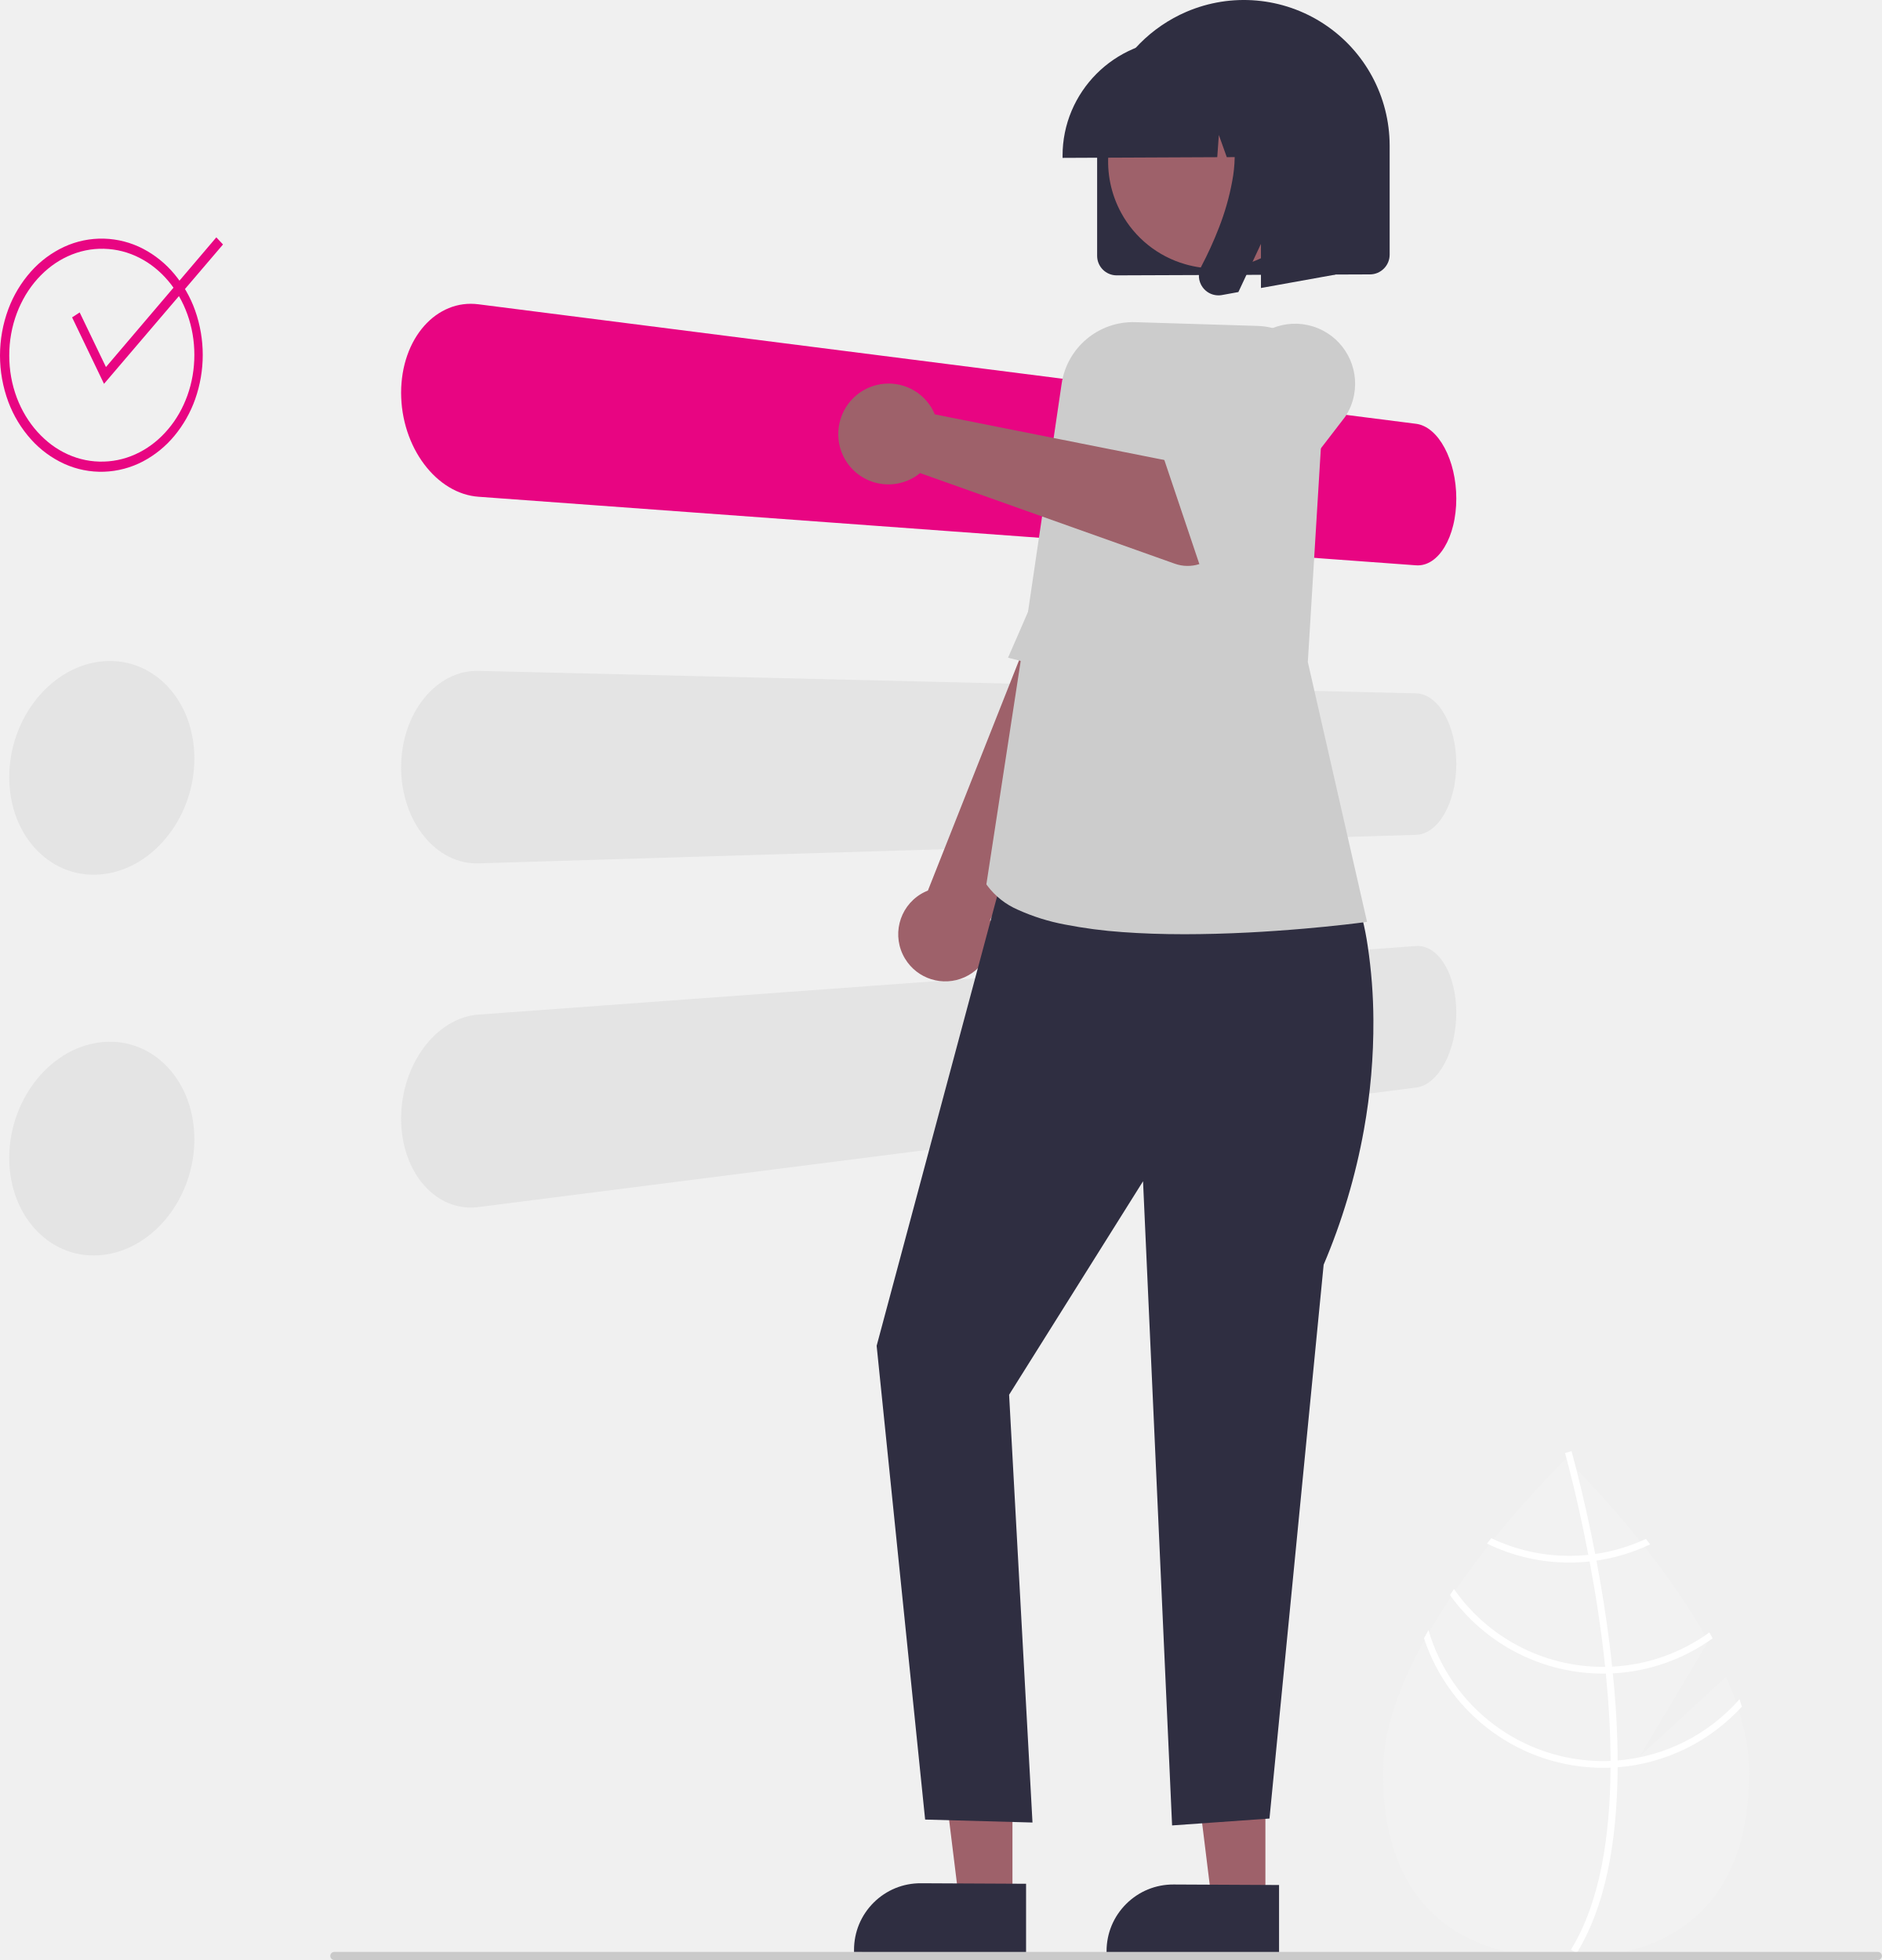
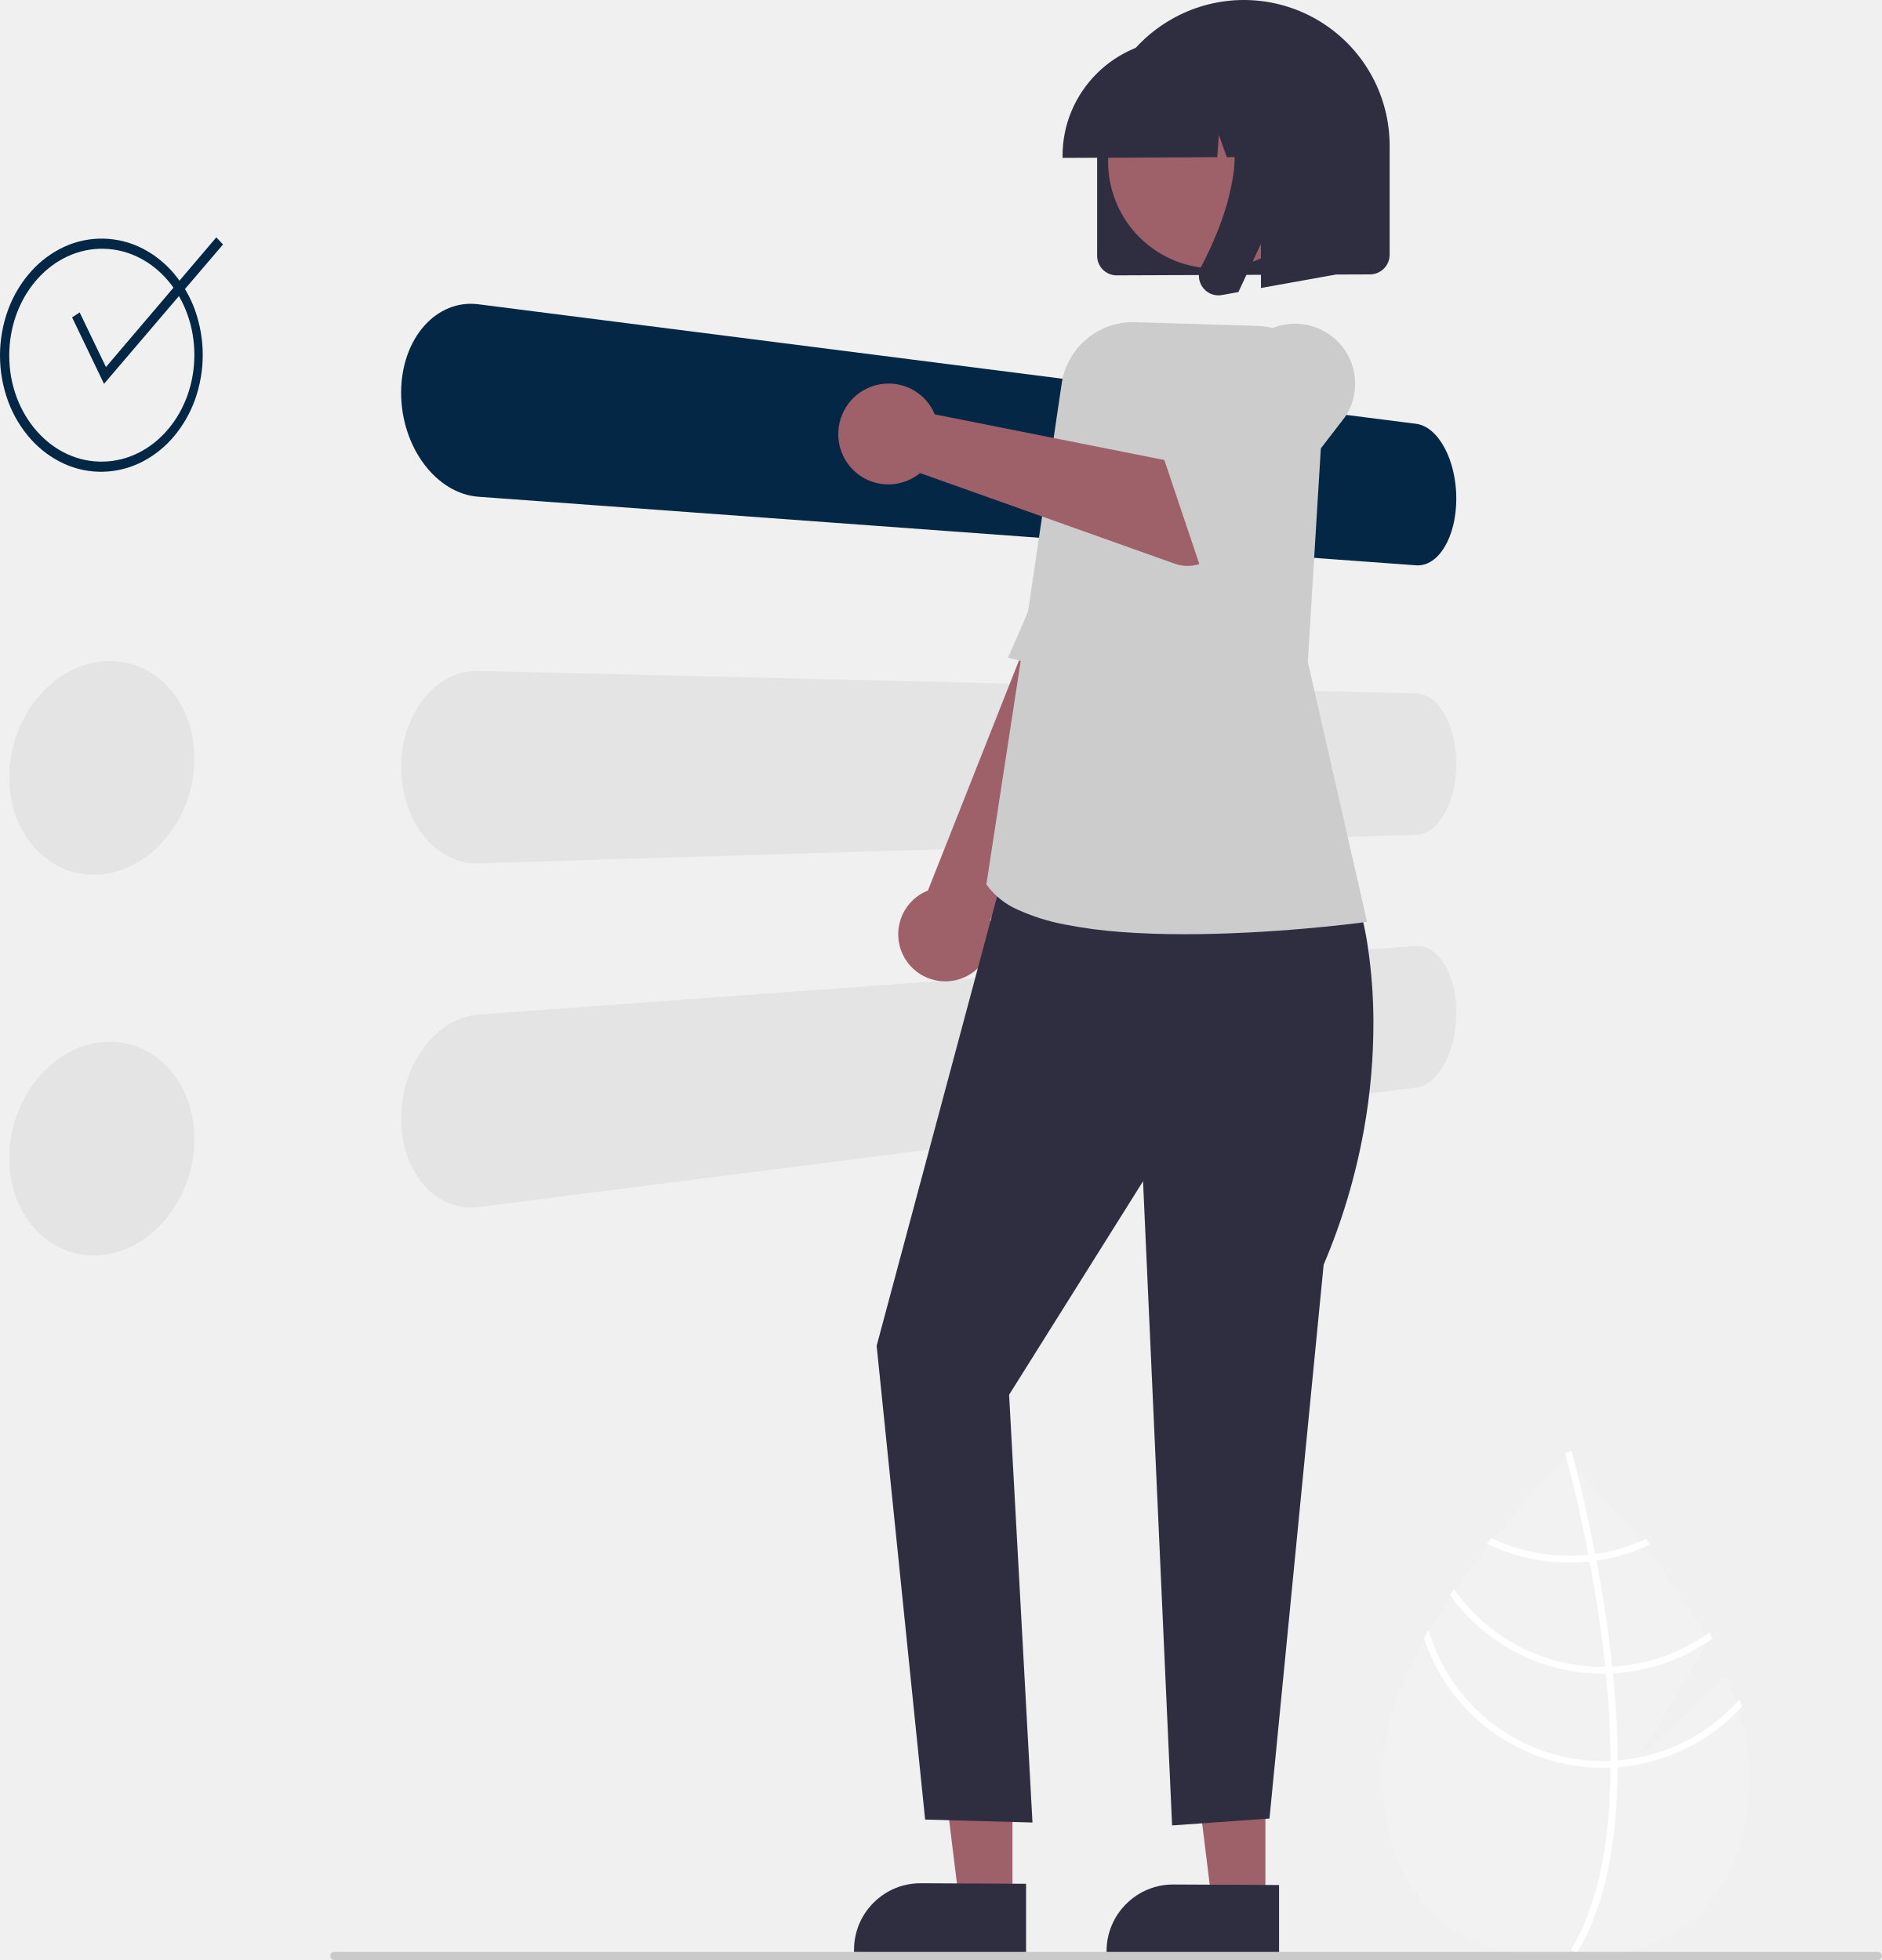
<svg xmlns="http://www.w3.org/2000/svg" id="a88bfab2-2a3c-46f9-a795-93d759d2a03a" data-name="Layer 1" width="559.174" height="582.5" viewBox="0 0 559.174 582.5">
  <path d="M833.267,657.097l-25.613,23.58,20.355-34.155c-16.037-29.082-42.266-54.216-42.266-54.216s-54.415,52.134-54.415,93.115,24.362,55.29,54.415,55.29c30.052,0,54.415-14.309,54.415-55.29C840.158,676.299,837.458,666.626,833.267,657.097Z" transform="translate(-320.4128 -158.75)" fill="#f2f2f2" />
  <path d="M801.066,681.954v2.02c-.12,23.48-4.08,41.8-11.85,54.7-.11.19-.23.37-.34.56l-.87-.53-.83-.52c8.62-13.93,11.67-33.62,11.78-54.1.01-.66.02-1.33.01-2-.03-8.67-.56-17.44-1.41-25.96-.06-.66-.13-1.33-.2-2-1.18-11.24-2.88-21.98-4.62-31.31-.12-.66-.25-1.32-.38-1.97-3.01-15.78-6.08-27.21-6.78-29.74-.08-.31-.13-.48-.14-.52l.95-.27.01-.01.96-.27c.01.04.18.61.46,1.67,1.07,3.96,3.85,14.71,6.58,28.89.12.64.25,1.3.37,1.96,1.42,7.57,2.81,16.03,3.91,24.91q.42,3.345.75,6.6c.08.67.15,1.34.21,2Q801.016,669.879,801.066,681.954Z" transform="translate(-320.4128 -158.75)" fill="#fff" />
  <path d="M794.396,620.594c-.67.09-1.35.18-2.04.25a55.167,55.167,0,0,1-5.64.29,53.664,53.664,0,0,1-23.2-5.24c-.42.53-.84,1.06-1.27,1.6a55.651,55.651,0,0,0,24.47,5.64,57.08,57.08,0,0,0,6.02-.32c.68-.07,1.36-.16,2.03-.26a55.182,55.182,0,0,0,15.95-4.83q-.645-.825-1.26-1.62A53.48,53.48,0,0,1,794.396,620.594Z" transform="translate(-320.4128 -158.75)" fill="#fff" />
  <path d="M799.426,654.064q-1.035.06-2.07.06c-.21.01-.43.01-.64.01a53.948,53.948,0,0,1-44.28-23.13c-.4.59-.8,1.18-1.19,1.78a55.952,55.952,0,0,0,45.47,23.35c.28,0,.56,0,.84-.01.7-.01,1.39-.03,2.08-.06a55.656,55.656,0,0,0,29.65-10.4c-.32-.59-.64-1.18-.97-1.77A53.578,53.578,0,0,1,799.426,654.064Z" transform="translate(-320.4128 -158.75)" fill="#fff" />
  <path d="M801.066,681.954c-.7.06-1.4.1-2.1.13-.75.03-1.5.05-2.25.05a54.094,54.094,0,0,1-51.86-38.92c-.45.81-.9,1.61-1.33,2.42a56.075,56.075,0,0,0,53.19,38.5c.75,0,1.5-.01,2.24-.05.71-.02,1.41-.06,2.11-.11a55.911,55.911,0,0,0,36.9-18.01c-.21-.74-.45-1.47-.69-2.21A53.92,53.92,0,0,1,801.066,681.954Z" transform="translate(-320.4128 -158.75)" fill="#fff" />
-   <path id="f3dd3be3-e3f2-4729-8854-c6cb5bd65852" data-name="Rectangle 1 - Outline" d="M741.16,284.699,462.571,249.181a18.086,18.086,0,0,0-2.263-.147,17.258,17.258,0,0,0-2.231.141,17.065,17.065,0,0,0-2.19.429,17.498,17.498,0,0,0-2.14.722,18.222,18.222,0,0,0-1.992.963,18.957,18.957,0,0,0-1.889,1.204,20.222,20.222,0,0,0-1.777,1.451,22.086,22.086,0,0,0-1.659,1.685,23.762,23.762,0,0,0-1.512,1.904q-.714,1.003-1.34,2.086-.626,1.087-1.162,2.261t-.977,2.427q-.457,1.295-.802,2.648t-.575,2.753q-.226,1.399-.347,2.843t-.12,2.924q.005,1.478.12,2.947t.347,2.913q.234,1.451.578,2.872t.802,2.811q.442,1.342.977,2.623.536,1.282,1.162,2.494t1.34,2.355q.713,1.147,1.512,2.208t1.659,2.023q.859.957,1.777,1.806t1.889,1.585a23.625,23.625,0,0,0,1.992,1.358,21.765,21.765,0,0,0,2.14,1.147,20.075,20.075,0,0,0,2.19.868,18.974,18.974,0,0,0,2.231.589,18.476,18.476,0,0,0,2.263.307L741.162,326.758a7.056,7.056,0,0,0,2.407-.241,7.552,7.552,0,0,0,1.162-.429,8.599,8.599,0,0,0,1.128-.632,10.035,10.035,0,0,0,1.042-.794,11.676,11.676,0,0,0,.982-.963,13.852,13.852,0,0,0,.918-1.127q.444-.604.853-1.288t.774-1.426q.365-.743.683-1.543.319-.799.59-1.654t.494-1.76q.235-.937.404-1.907t.29-1.969q.117-.999.175-2.025t.058-2.074q-.004-1.047-.058-2.085t-.175-2.06q-.117-1.022-.29-2.027t-.404-1.989q-.223-.951-.494-1.859-.268-.896-.59-1.765t-.683-1.685q-.364-.815-.774-1.582t-.853-1.459q-.443-.692-.918-1.312t-.982-1.16a13.498,13.498,0,0,0-1.042-1.004,11.325,11.325,0,0,0-1.128-.858,9.502,9.502,0,0,0-1.162-.662,8.275,8.275,0,0,0-1.192-.462,7.597,7.597,0,0,0-1.218-.259" transform="translate(-320.4128 -158.75)" fill="#e80582" />
+   <path id="f3dd3be3-e3f2-4729-8854-c6cb5bd65852" data-name="Rectangle 1 - Outline" d="M741.16,284.699,462.571,249.181a18.086,18.086,0,0,0-2.263-.147,17.258,17.258,0,0,0-2.231.141,17.065,17.065,0,0,0-2.19.429,17.498,17.498,0,0,0-2.14.722,18.222,18.222,0,0,0-1.992.963,18.957,18.957,0,0,0-1.889,1.204,20.222,20.222,0,0,0-1.777,1.451,22.086,22.086,0,0,0-1.659,1.685,23.762,23.762,0,0,0-1.512,1.904q-.714,1.003-1.34,2.086-.626,1.087-1.162,2.261t-.977,2.427q-.457,1.295-.802,2.648t-.575,2.753q-.226,1.399-.347,2.843t-.12,2.924q.005,1.478.12,2.947t.347,2.913q.234,1.451.578,2.872t.802,2.811q.442,1.342.977,2.623.536,1.282,1.162,2.494t1.34,2.355q.713,1.147,1.512,2.208t1.659,2.023q.859.957,1.777,1.806t1.889,1.585a23.625,23.625,0,0,0,1.992,1.358,21.765,21.765,0,0,0,2.14,1.147,20.075,20.075,0,0,0,2.19.868,18.974,18.974,0,0,0,2.231.589,18.476,18.476,0,0,0,2.263.307L741.162,326.758a7.056,7.056,0,0,0,2.407-.241,7.552,7.552,0,0,0,1.162-.429,8.599,8.599,0,0,0,1.128-.632,10.035,10.035,0,0,0,1.042-.794,11.676,11.676,0,0,0,.982-.963,13.852,13.852,0,0,0,.918-1.127q.444-.604.853-1.288t.774-1.426q.365-.743.683-1.543.319-.799.59-1.654t.494-1.76q.235-.937.404-1.907t.29-1.969q.117-.999.175-2.025t.058-2.074q-.004-1.047-.058-2.085t-.175-2.06q-.117-1.022-.29-2.027t-.404-1.989q-.223-.951-.494-1.859-.268-.896-.59-1.765t-.683-1.685q-.364-.815-.774-1.582t-.853-1.459q-.443-.692-.918-1.312t-.982-1.16a13.498,13.498,0,0,0-1.042-1.004,11.325,11.325,0,0,0-1.128-.858,9.502,9.502,0,0,0-1.162-.662,8.275,8.275,0,0,0-1.192-.462,7.597,7.597,0,0,0-1.218-.259" transform="translate(-320.4128 -158.75)" fill="#032745" />
  <path id="f1003c66-3f14-4be1-907c-7cdab0d8529f" data-name="Rectangle 3 - Outline" d="M741.16,364.805,462.571,358.132a17.909,17.909,0,0,0-4.494.459,18.344,18.344,0,0,0-2.19.656,19.418,19.418,0,0,0-2.14.939,20.721,20.721,0,0,0-1.992,1.165,21.902,21.902,0,0,0-1.889,1.402,23.579,23.579,0,0,0-1.777,1.635q-.861.876-1.659,1.863-.798.989-1.512,2.062-.714,1.073-1.34,2.225t-1.162,2.381q-.536,1.229-.977,2.528-.457,1.345-.802,2.733t-.575,2.812q-.226,1.424-.347,2.881t-.12,2.936q.005,1.479.12,2.935t.347,2.878q.234,1.416.578,2.801t.802,2.728q.442,1.302.977,2.528t1.162,2.374q.626,1.148,1.34,2.216.713,1.064,1.512,2.046t1.659,1.853a23.351,23.351,0,0,0,1.777,1.624,21.709,21.709,0,0,0,1.889,1.39,20.544,20.544,0,0,0,1.992,1.152,19.277,19.277,0,0,0,2.14.926,18.248,18.248,0,0,0,2.19.642,17.817,17.817,0,0,0,2.231.361,18.005,18.005,0,0,0,2.263.073l278.586-8.476a7.253,7.253,0,0,0,1.218-.141,7.574,7.574,0,0,0,1.192-.345,8.437,8.437,0,0,0,1.162-.549,9.871,9.871,0,0,0,1.128-.749,11.676,11.676,0,0,0,1.042-.903,13.635,13.635,0,0,0,.982-1.064q.474-.568.918-1.222t.853-1.376q.409-.727.774-1.507t.683-1.613q.319-.846.59-1.723t.494-1.806q.235-.951.404-1.939t.29-1.999q.117-1.015.175-2.046t.058-2.08q-.004-1.039-.058-2.075t-.175-2.046q-.117-1.014-.29-1.997t-.404-1.946q-.224-.929-.495-1.81t-.589-1.712q-.317-.831-.681-1.609t-.774-1.501q-.41-.723-.853-1.372t-.918-1.217a13.505,13.505,0,0,0-.982-1.058,11.566,11.566,0,0,0-1.042-.896,9.784,9.784,0,0,0-1.128-.742,8.372,8.372,0,0,0-1.163-.539,7.536,7.536,0,0,0-1.192-.338,7.237,7.237,0,0,0-1.218-.132" transform="translate(-320.4128 -158.75)" fill="#e4e4e4" />
  <path id="e5b3fa8a-e15d-46b1-859f-01f7147e98c8" data-name="Rectangle 4 - Outline" d="M741.16,439.903,462.571,460.278a18.476,18.476,0,0,0-2.263.307,18.974,18.974,0,0,0-2.231.589,20.076,20.076,0,0,0-2.19.868,21.771,21.771,0,0,0-2.14,1.147,23.63,23.63,0,0,0-1.992,1.358q-.973.743-1.889,1.585-.916.846-1.777,1.806t-1.659,2.024q-.798,1.068-1.512,2.21-.714,1.142-1.34,2.355-.626,1.213-1.162,2.494t-.977,2.623q-.457,1.387-.802,2.811t-.575,2.869q-.226,1.447-.347,2.914t-.12,2.947q.005,1.479.12,2.924t.347,2.844q.234,1.404.578,2.754t.802,2.648q.442,1.254.977,2.427.536,1.174,1.162,2.261t1.34,2.086a23.758,23.758,0,0,0,1.512,1.904,22.084,22.084,0,0,0,1.659,1.685,20.224,20.224,0,0,0,1.777,1.451,18.96,18.96,0,0,0,1.889,1.204,18.222,18.222,0,0,0,1.992.963,17.492,17.492,0,0,0,2.14.722,17.066,17.066,0,0,0,2.19.429,17.26,17.26,0,0,0,2.231.141,18.092,18.092,0,0,0,2.263-.147l278.586-35.509a7.596,7.596,0,0,0,1.218-.259,8.272,8.272,0,0,0,1.192-.462,9.502,9.502,0,0,0,1.162-.662,11.325,11.325,0,0,0,1.128-.858,13.498,13.498,0,0,0,1.042-1.004q.501-.542.982-1.16.474-.619.918-1.312t.853-1.459q.409-.761.774-1.582t.683-1.685q.319-.868.59-1.776t.494-1.859q.235-.985.404-1.99t.29-2.027q.117-1.022.175-2.06t.058-2.086q-.005-1.042-.059-2.068t-.175-2.025q-.116-1.003-.289-1.973t-.404-1.907q-.223-.906-.494-1.76-.267-.853-.589-1.654t-.683-1.543q-.367-.737-.778-1.423t-.853-1.288a13.854,13.854,0,0,0-.918-1.127,11.677,11.677,0,0,0-.982-.963,10.034,10.034,0,0,0-1.042-.794,8.599,8.599,0,0,0-1.128-.632,7.553,7.553,0,0,0-1.162-.429,7.055,7.055,0,0,0-2.408-.241" transform="translate(-320.4128 -158.75)" fill="#e4e4e4" />
  <path id="bafb1f3d-b2ca-45c8-ab7e-ed03dda6d8fc" data-name="Path 5" d="M589.314,443.636a13.972,13.972,0,0,0,25.287-11.439l53.993-110.925-25.845-15.668L596.119,423.429q-.267.104-.526.218t-.517.238q-.257.124-.511.261t-.503.288a13.989,13.989,0,0,0-4.75,19.201Z" transform="translate(-320.4128 -158.75)" fill="#9e616a" />
  <path id="a23fb8c4-4f70-46f7-bb51-5893ecfd1d6a" data-name="Path 8" d="M658.287,364.045l-38.357-9.831s1.252-2.831,3.288-7.521,4.879-11.23,8.078-18.656,6.748-15.722,10.215-23.923,6.838-16.304,9.678-23.327,6.066-11.23,9.308-13.587a12.797,12.797,0,0,1,9.405-2.5,18.177,18.177,0,0,1,7.277,2.77A19.818,19.818,0,0,1,680.1,269.686l8.893,16.173Z" transform="translate(-320.4128 -158.75)" fill="#ccc" />
  <path id="bf4ad07a-caea-45f0-95a0-f5e060234fe8" data-name="Ellipse 3 - Outline" d="M351.315,355.26a24.918,24.918,0,0,0-2.769.361,25.343,25.343,0,0,0-2.729.669,26.35,26.35,0,0,0-2.68.98,27.959,27.959,0,0,0-2.621,1.288q-1.248.702-2.44,1.526t-2.315,1.772q-1.122.945-2.178,2.015t-2.034,2.257q-.979,1.187-1.855,2.459t-1.644,2.622q-.761,1.352-1.423,2.777t-1.204,2.917q-.565,1.547-.988,3.126t-.707,3.185q-.284,1.606-.426,3.233t-.142,3.268q0,1.641.142,3.239t.426,3.148q.283,1.549.707,3.043t.985,2.926q.546,1.383,1.204,2.676a28.575,28.575,0,0,0,1.425,2.489,27.291,27.291,0,0,0,1.644,2.287,26.51,26.51,0,0,0,1.856,2.091,25.409,25.409,0,0,0,2.034,1.849,24.073,24.073,0,0,0,2.179,1.581,23.191,23.191,0,0,0,4.755,2.34,22.744,22.744,0,0,0,5.296,1.204,23.287,23.287,0,0,0,2.729.12,24.487,24.487,0,0,0,2.769-.196,25.371,25.371,0,0,0,2.754-.507,25.872,25.872,0,0,0,2.69-.808,26.948,26.948,0,0,0,2.618-1.104,28.599,28.599,0,0,0,2.538-1.394q1.2-.749,2.338-1.606t2.204-1.827q1.067-.97,2.06-2.046t1.909-2.258q.922-1.181,1.736-2.433t1.524-2.57q.71-1.318,1.314-2.698t1.101-2.817q.515-1.488.902-3.001t.645-3.048q.258-1.536.388-3.088t.13-3.116q-.001-1.565-.13-3.091t-.388-3.009q-.258-1.481-.645-2.918t-.902-2.82q-.5-1.339-1.101-2.596-.61-1.254-1.321-2.434a27.302,27.302,0,0,0-3.254-4.349,25.785,25.785,0,0,0-1.904-1.877,24.393,24.393,0,0,0-2.06-1.633,23.563,23.563,0,0,0-2.204-1.386,23.292,23.292,0,0,0-2.342-1.132,22.721,22.721,0,0,0-5.154-1.463,23.071,23.071,0,0,0-2.69-.268,24.145,24.145,0,0,0-2.754.046" transform="translate(-320.4128 -158.75)" fill="#e4e4e4" />
  <path id="b68b3c2d-1cd9-4a2b-b264-66241f72f014" data-name="Ellipse 3 - Outline" d="M351.315,468.413a24.918,24.918,0,0,0-2.769.361,25.345,25.345,0,0,0-2.729.669,26.353,26.353,0,0,0-2.68.98,27.959,27.959,0,0,0-2.621,1.288q-1.248.702-2.44,1.526t-2.315,1.772q-1.122.945-2.178,2.015t-2.034,2.257q-.979,1.187-1.855,2.459t-1.644,2.622q-.761,1.352-1.423,2.777t-1.204,2.917q-.565,1.547-.988,3.126t-.707,3.185q-.284,1.606-.426,3.233t-.142,3.268q0,1.641.142,3.239t.426,3.148q.283,1.549.707,3.043t.985,2.926q.546,1.383,1.204,2.676a28.575,28.575,0,0,0,1.425,2.489,27.291,27.291,0,0,0,1.644,2.287,26.51,26.51,0,0,0,1.856,2.091,25.409,25.409,0,0,0,2.034,1.849,24.077,24.077,0,0,0,2.179,1.581,23.192,23.192,0,0,0,4.755,2.34,22.743,22.743,0,0,0,5.296,1.204,23.287,23.287,0,0,0,2.729.12,24.49,24.49,0,0,0,2.769-.196,25.371,25.371,0,0,0,2.754-.507,25.867,25.867,0,0,0,2.69-.808,26.945,26.945,0,0,0,2.618-1.104,28.597,28.597,0,0,0,2.538-1.394q1.2-.749,2.338-1.606t2.204-1.827q1.067-.97,2.06-2.046t1.909-2.258q.922-1.181,1.736-2.433t1.524-2.57q.71-1.318,1.314-2.698t1.101-2.817q.515-1.488.902-3.001t.645-3.048q.258-1.536.388-3.088t.13-3.117q-.001-1.565-.13-3.091t-.388-3.009q-.258-1.481-.645-2.918t-.902-2.82q-.5-1.339-1.101-2.596-.61-1.254-1.321-2.434a27.302,27.302,0,0,0-3.254-4.349,25.789,25.789,0,0,0-1.904-1.877,24.395,24.395,0,0,0-2.06-1.633,23.563,23.563,0,0,0-2.204-1.386,23.292,23.292,0,0,0-2.342-1.132,22.721,22.721,0,0,0-5.154-1.463,23.068,23.068,0,0,0-2.69-.268,24.143,24.143,0,0,0-2.754.046" transform="translate(-320.4128 -158.75)" fill="#e4e4e4" />
-   <path id="a5644fa4-417a-45bc-a470-f5aa82f96b47" data-name="Ellipse 2 - Outline" d="M351.32,232.68a24.346,24.346,0,0,0-2.769.09,23.985,23.985,0,0,0-2.729.404,24.238,24.238,0,0,0-2.68.722,25.11,25.11,0,0,0-2.621,1.034,26.092,26.092,0,0,0-2.44,1.284,26.783,26.783,0,0,0-2.315,1.548,27.973,27.973,0,0,0-2.179,1.806q-1.06.974-2.038,2.064-.979,1.092-1.855,2.28t-1.644,2.463q-.764,1.292-1.426,2.647t-1.204,2.8q-.561,1.489-.985,3.027t-.707,3.116q-.284,1.583-.426,3.192t-.142,3.25q0,1.638.142,3.25t.426,3.189q.283,1.577.707,3.112t.985,3.021q.546,1.436,1.204,2.793.662,1.352,1.43,2.623t1.644,2.452q.875,1.184,1.855,2.268t2.034,2.046a27.71,27.71,0,0,0,2.168,1.798,26.543,26.543,0,0,0,2.315,1.532,25.88,25.88,0,0,0,2.44,1.269,24.942,24.942,0,0,0,2.621,1.017,23.982,23.982,0,0,0,5.408,1.083,24.49,24.49,0,0,0,5.522-.167,24.154,24.154,0,0,0,2.69-.546,24.502,24.502,0,0,0,2.618-.85,25.456,25.456,0,0,0,2.538-1.147,26.498,26.498,0,0,0,2.342-1.373,27.221,27.221,0,0,0,2.204-1.614q1.067-.867,2.06-1.847t1.909-2.073q.922-1.093,1.736-2.265t1.524-2.422q.713-1.249,1.314-2.57t1.101-2.705q.515-1.437.902-2.913t.645-2.985q.258-1.516.388-3.055t.13-3.104q-.001-1.564-.13-3.103t-.388-3.047q-.258-1.508-.645-2.983t-.902-2.908q-.5-1.386-1.101-2.702t-1.321-2.565q-.71-1.237-1.524-2.408t-1.73-2.253q-.91-1.082-1.904-2.057t-2.06-1.833a26.963,26.963,0,0,0-2.203-1.603,26.273,26.273,0,0,0-2.342-1.359,25.272,25.272,0,0,0-2.538-1.132,24.363,24.363,0,0,0-2.618-.833,24.06,24.06,0,0,0-2.69-.53,24.369,24.369,0,0,0-2.754-.221m0-3.012a26.747,26.747,0,0,1,11.599,3.002,30.442,30.442,0,0,1,9.303,7.515,35.431,35.431,0,0,1,6.187,10.864,39.624,39.624,0,0,1,0,26.337,35.726,35.726,0,0,1-6.187,10.904,30.728,30.728,0,0,1-9.304,7.57,26.872,26.872,0,0,1-11.599,3.078,26.519,26.519,0,0,1-11.835-2.359,29.925,29.925,0,0,1-9.845-7.26,35.052,35.052,0,0,1-6.731-11.115,39.585,39.585,0,0,1,0-27.622,35.351,35.351,0,0,1,6.731-11.159,30.201,30.201,0,0,1,9.845-7.324,26.617,26.617,0,0,1,11.842-2.435Z" transform="translate(-320.4128 -158.75)" fill="#e80582" />
-   <path id="aeea3032-7d6f-43a2-9023-7da5e46a69d9" data-name="Path 1" d="M351.317,272.824l-9.482-19.754,2.251-1.466,7.81,16.228,32.793-38.544,1.985,2.115Z" transform="translate(-320.4128 -158.75)" fill="#e80582" />
+   <path id="a5644fa4-417a-45bc-a470-f5aa82f96b47" data-name="Ellipse 2 - Outline" d="M351.32,232.68a24.346,24.346,0,0,0-2.769.09,23.985,23.985,0,0,0-2.729.404,24.238,24.238,0,0,0-2.68.722,25.11,25.11,0,0,0-2.621,1.034,26.092,26.092,0,0,0-2.44,1.284,26.783,26.783,0,0,0-2.315,1.548,27.973,27.973,0,0,0-2.179,1.806q-1.06.974-2.038,2.064-.979,1.092-1.855,2.28t-1.644,2.463q-.764,1.292-1.426,2.647t-1.204,2.8q-.561,1.489-.985,3.027t-.707,3.116q-.284,1.583-.426,3.192t-.142,3.25q0,1.638.142,3.25t.426,3.189q.283,1.577.707,3.112t.985,3.021q.546,1.436,1.204,2.793.662,1.352,1.43,2.623t1.644,2.452q.875,1.184,1.855,2.268t2.034,2.046a27.71,27.71,0,0,0,2.168,1.798,26.543,26.543,0,0,0,2.315,1.532,25.88,25.88,0,0,0,2.44,1.269,24.942,24.942,0,0,0,2.621,1.017,23.982,23.982,0,0,0,5.408,1.083,24.49,24.49,0,0,0,5.522-.167,24.154,24.154,0,0,0,2.69-.546,24.502,24.502,0,0,0,2.618-.85,25.456,25.456,0,0,0,2.538-1.147,26.498,26.498,0,0,0,2.342-1.373,27.221,27.221,0,0,0,2.204-1.614q1.067-.867,2.06-1.847t1.909-2.073q.922-1.093,1.736-2.265t1.524-2.422q.713-1.249,1.314-2.57t1.101-2.705q.515-1.437.902-2.913t.645-2.985q.258-1.516.388-3.055t.13-3.104q-.001-1.564-.13-3.103t-.388-3.047q-.258-1.508-.645-2.983t-.902-2.908q-.5-1.386-1.101-2.702t-1.321-2.565q-.71-1.237-1.524-2.408t-1.73-2.253q-.91-1.082-1.904-2.057t-2.06-1.833a26.963,26.963,0,0,0-2.203-1.603,26.273,26.273,0,0,0-2.342-1.359,25.272,25.272,0,0,0-2.538-1.132,24.363,24.363,0,0,0-2.618-.833,24.06,24.06,0,0,0-2.69-.53,24.369,24.369,0,0,0-2.754-.221m0-3.012a26.747,26.747,0,0,1,11.599,3.002,30.442,30.442,0,0,1,9.303,7.515,35.431,35.431,0,0,1,6.187,10.864,39.624,39.624,0,0,1,0,26.337,35.726,35.726,0,0,1-6.187,10.904,30.728,30.728,0,0,1-9.304,7.57,26.872,26.872,0,0,1-11.599,3.078,26.519,26.519,0,0,1-11.835-2.359,29.925,29.925,0,0,1-9.845-7.26,35.052,35.052,0,0,1-6.731-11.115,39.585,39.585,0,0,1,0-27.622,35.351,35.351,0,0,1,6.731-11.159,30.201,30.201,0,0,1,9.845-7.324,26.617,26.617,0,0,1,11.842-2.435Z" transform="translate(-320.4128 -158.75)" fill="#032745" />
+   <path id="aeea3032-7d6f-43a2-9023-7da5e46a69d9" data-name="Path 1" d="M351.317,272.824l-9.482-19.754,2.251-1.466,7.81,16.228,32.793-38.544,1.985,2.115Z" transform="translate(-320.4128 -158.75)" fill="#032745" />
  <g id="b65364ff-7d92-487e-8061-939b37583c0d" data-name="Group 1">
    <path id="efb13e16-1633-4e88-9f48-a8cd4f1f0a11" data-name="Path 1-2" d="M696.403,662.811l-23.473-.091,7.569,61.335,15.904.079Z" transform="translate(-320.4128 -158.75)" fill="#9e616a" />
    <path id="b5b13dc0-906f-47cb-af24-0252d232cfd5" data-name="Path 2" d="M700.458,739.567l-51.253-.271v-.648a20.102,20.102,0,0,1,.383-3.918,19.598,19.598,0,0,1,2.955-7.12,20.124,20.124,0,0,1,5.543-5.516,19.609,19.609,0,0,1,7.135-2.924,20.11,20.11,0,0,1,3.921-.361h0l31.317.154Z" transform="translate(-320.4128 -158.75)" fill="#2f2e41" />
  </g>
  <g id="b7f9c824-5877-4162-b4d5-ccd00fd098dd" data-name="Group 2">
    <path id="a1d436e5-b88b-4a37-a10d-47f639496f81" data-name="Path 3" d="M621.245,662.519l-23.406-.091,7.545,61.252,15.861.079Z" transform="translate(-320.4128 -158.75)" fill="#9e616a" />
    <path id="aa34d611-dd92-4168-ad92-5f109db8b699" data-name="Path 4" d="M625.289,739.168l-51.118-.268V738.252a20.12,20.12,0,0,1,.383-3.912,19.592,19.592,0,0,1,2.947-7.111,20.066,20.066,0,0,1,5.53-5.511,19.539,19.539,0,0,1,7.117-2.917,20.032,20.032,0,0,1,3.911-.361h0l31.231.153Z" transform="translate(-320.4128 -158.75)" fill="#2f2e41" />
  </g>
  <path id="a2716e79-bed1-4374-9a2b-fced6059ca2b" data-name="Path 6" d="M620.25,411.829l-39.359,146.884,14.406,140.799,31.899.88-6.946-127.134,39.795-63.445L668.677,701.257l28.936-2.046,16.097-164.603a186.93,186.93,0,0,0,11.953-40.023,178.217,178.217,0,0,0,2.828-32.7,152.93,152.93,0,0,0-1.697-22.049,80.712,80.712,0,0,0-1.59-8.084l-11.735-11.897Z" transform="translate(-320.4128 -158.75)" fill="#2f2e41" />
  <path d="M672.398,436.396c-6.619,0-12.83-.212-18.462-.632A138.618,138.618,0,0,1,636.802,433.508a61.013,61.013,0,0,1-13.975-4.4,22.425,22.425,0,0,1-9.064-7.154l-.268-.39,10.758-70.013,11.601-78.722a21.455,21.455,0,0,1,21.89-18.333l36.333,1.113a20.364,20.364,0,0,1,19.702,21.592l-4.77,78.29,17.593,77.224-1.246.174c-.501.066-2.432.321-5.457.662-3.953.444-7.99.845-11.997,1.19-5.67.489-11.218.873-16.491,1.143C684.725,436.225,678.316,436.39,672.398,436.396Z" transform="translate(-320.4128 -158.75)" fill="#ccc" />
  <path id="ad5d6a80-02ce-46d1-bab9-e92b7dd0c553" data-name="Path 9" d="M652.236,240.585q-.014 0-.029,0a5.804,5.804,0,0,1-5.801-5.808V202.384a43.289,43.289,0,0,1,3.415-16.895,43.987,43.987,0,0,1,23.112-23.232,43.314,43.314,0,0,1,60.388,39.739v32.442a5.814,5.814,0,0,1-.46,2.273,5.909,5.909,0,0,1-3.113,3.12,5.833,5.833,0,0,1-2.274.468l-75.244.285Z" transform="translate(-320.4128 -158.75)" fill="#2f2e41" />
  <path id="b726e025-86c8-4394-a2c8-021cc2286f1b" data-name="Ellipse 1" d="M709.487,191.275A31.931,31.931,0,0,1,672.564,237.27a31.559,31.559,0,0,1-18.983-15.208,31.931,31.931,0,0,1,36.897-45.983,31.559,31.559,0,0,1,19.008,15.197Z" transform="translate(-320.4128 -158.75)" fill="#9e616a" />
  <path id="f57fd208-21ef-4a3c-a796-e350b3c4ef74" data-name="Path 10" d="M636.132,205.02a34.244,34.244,0,0,1,2.701-13.362,34.774,34.774,0,0,1,18.277-18.369,34.26,34.26,0,0,1,13.362-2.769l6.483-.033q.109-.001.218-.001a34.186,34.186,0,0,1,34.165,34.207v.649l-13.716.055L692.947,192.334l-.935,13.091-7.084.031-2.358-6.592-.473,6.6-45.958.206Z" transform="translate(-320.4128 -158.75)" fill="#2f2e41" />
  <path id="a4aedf3a-b803-468c-96e6-3db664c8a6b9" data-name="Path 11" d="M580.916,273.165a15.047,15.047,0,0,0-5.785,2.835,14.648,14.648,0,0,0-3.36,3.767,15.288,15.288,0,0,0-2.21,9.537,14.635,14.635,0,0,0,1.351,4.857,14.889,14.889,0,0,0,21.381,6.271q.197-.127.391-.258t.38-.268q.188-.137.369-.278t.36-.286l75.683,26.936A11.406,11.406,0,0,0,682.557,322.192l17.942-24.843-21.693-14.608-11.384,12.932-69.262-13.778q-.113-.269-.235-.536t-.253-.531q-.134-.263-.277-.524t-.301-.517A14.877,14.877,0,0,0,580.916,273.165Z" transform="translate(-320.4128 -158.75)" fill="#9e616a" />
  <path id="f92404ba-5ab9-4b2c-8e33-361dae08dca6" data-name="Path 12" d="M668.644,287.518c2.264-2.825,5.429-6.494,8.645-10.132s6.48-7.245,8.942-9.942,4.119-4.486,4.119-4.486a17.834,17.834,0,0,1,32.399,13.156,17.575,17.575,0,0,1-2.66,6.519s-2.469,3.231-6.196,8.054-8.714,11.243-13.744,17.625-10.109,12.732-14.025,17.419-6.672,7.715-7.06,7.455L665.403,292.58C665.015,292.32,666.38,290.343,668.644,287.518Z" transform="translate(-320.4128 -158.75)" fill="#ccc" />
  <path id="ed7e3964-87ca-4ccc-8578-c3f29353ddd2" data-name="Path 13" d="M676.752,239.564a5.712,5.712,0,0,0,.241,3.136,5.842,5.842,0,0,0,.766,1.438,5.909,5.909,0,0,0,.949,1.02,5.795,5.795,0,0,0,3.765,1.369q.129-.001.258-.007t.258-.018q.13-.011.259-.029t.259-.041l4.868-.885,6.705-14.325v13.121l22.132-3.984V184.679l-37.103.178.917,1.065a25.519,25.519,0,0,1,5.778,12.557,41.599,41.599,0,0,1-.267,14.15,75.016,75.016,0,0,1-3.951,13.819,110.558,110.558,0,0,1-5.277,11.584A5.834,5.834,0,0,0,676.752,239.564Z" transform="translate(-320.4128 -158.75)" fill="#2f2e41" />
  <path d="M419.755,741.25H878.384a1.204,1.204,0,0,0,0-2.408H419.755a1.204,1.204,0,1,0,0,2.408Z" transform="translate(-320.4128 -158.75)" fill="#cacaca" />
</svg>
